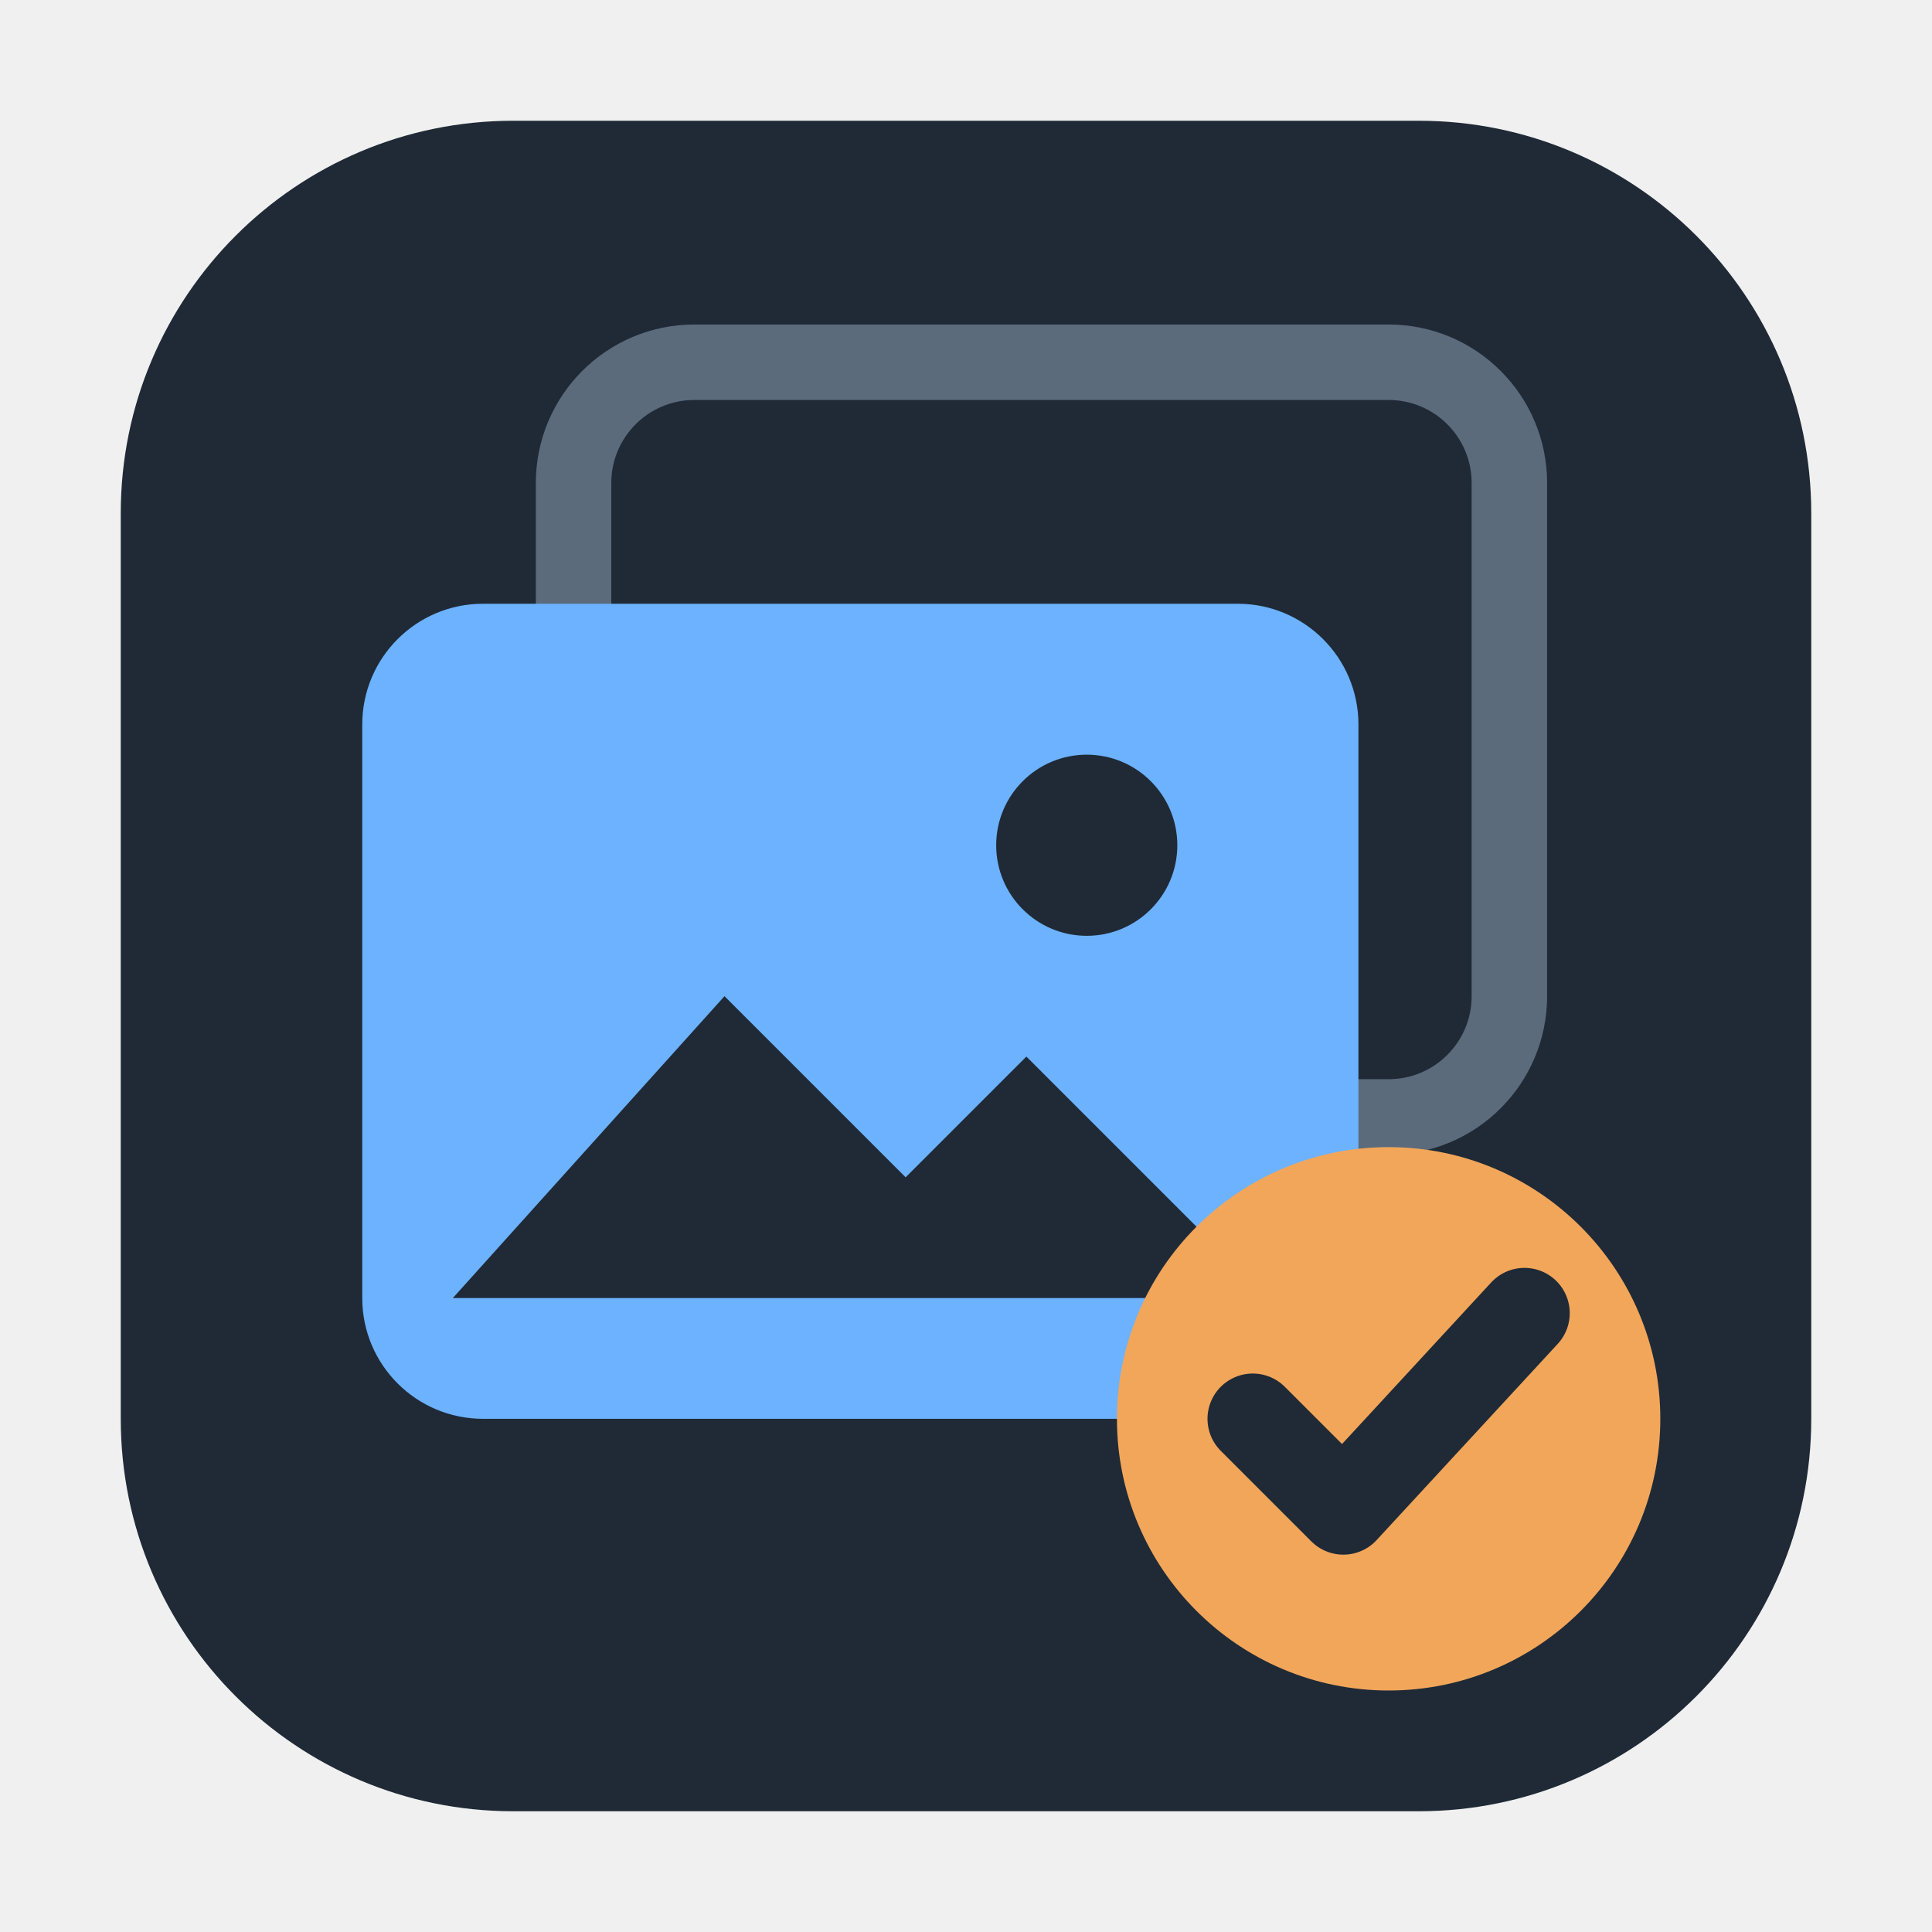
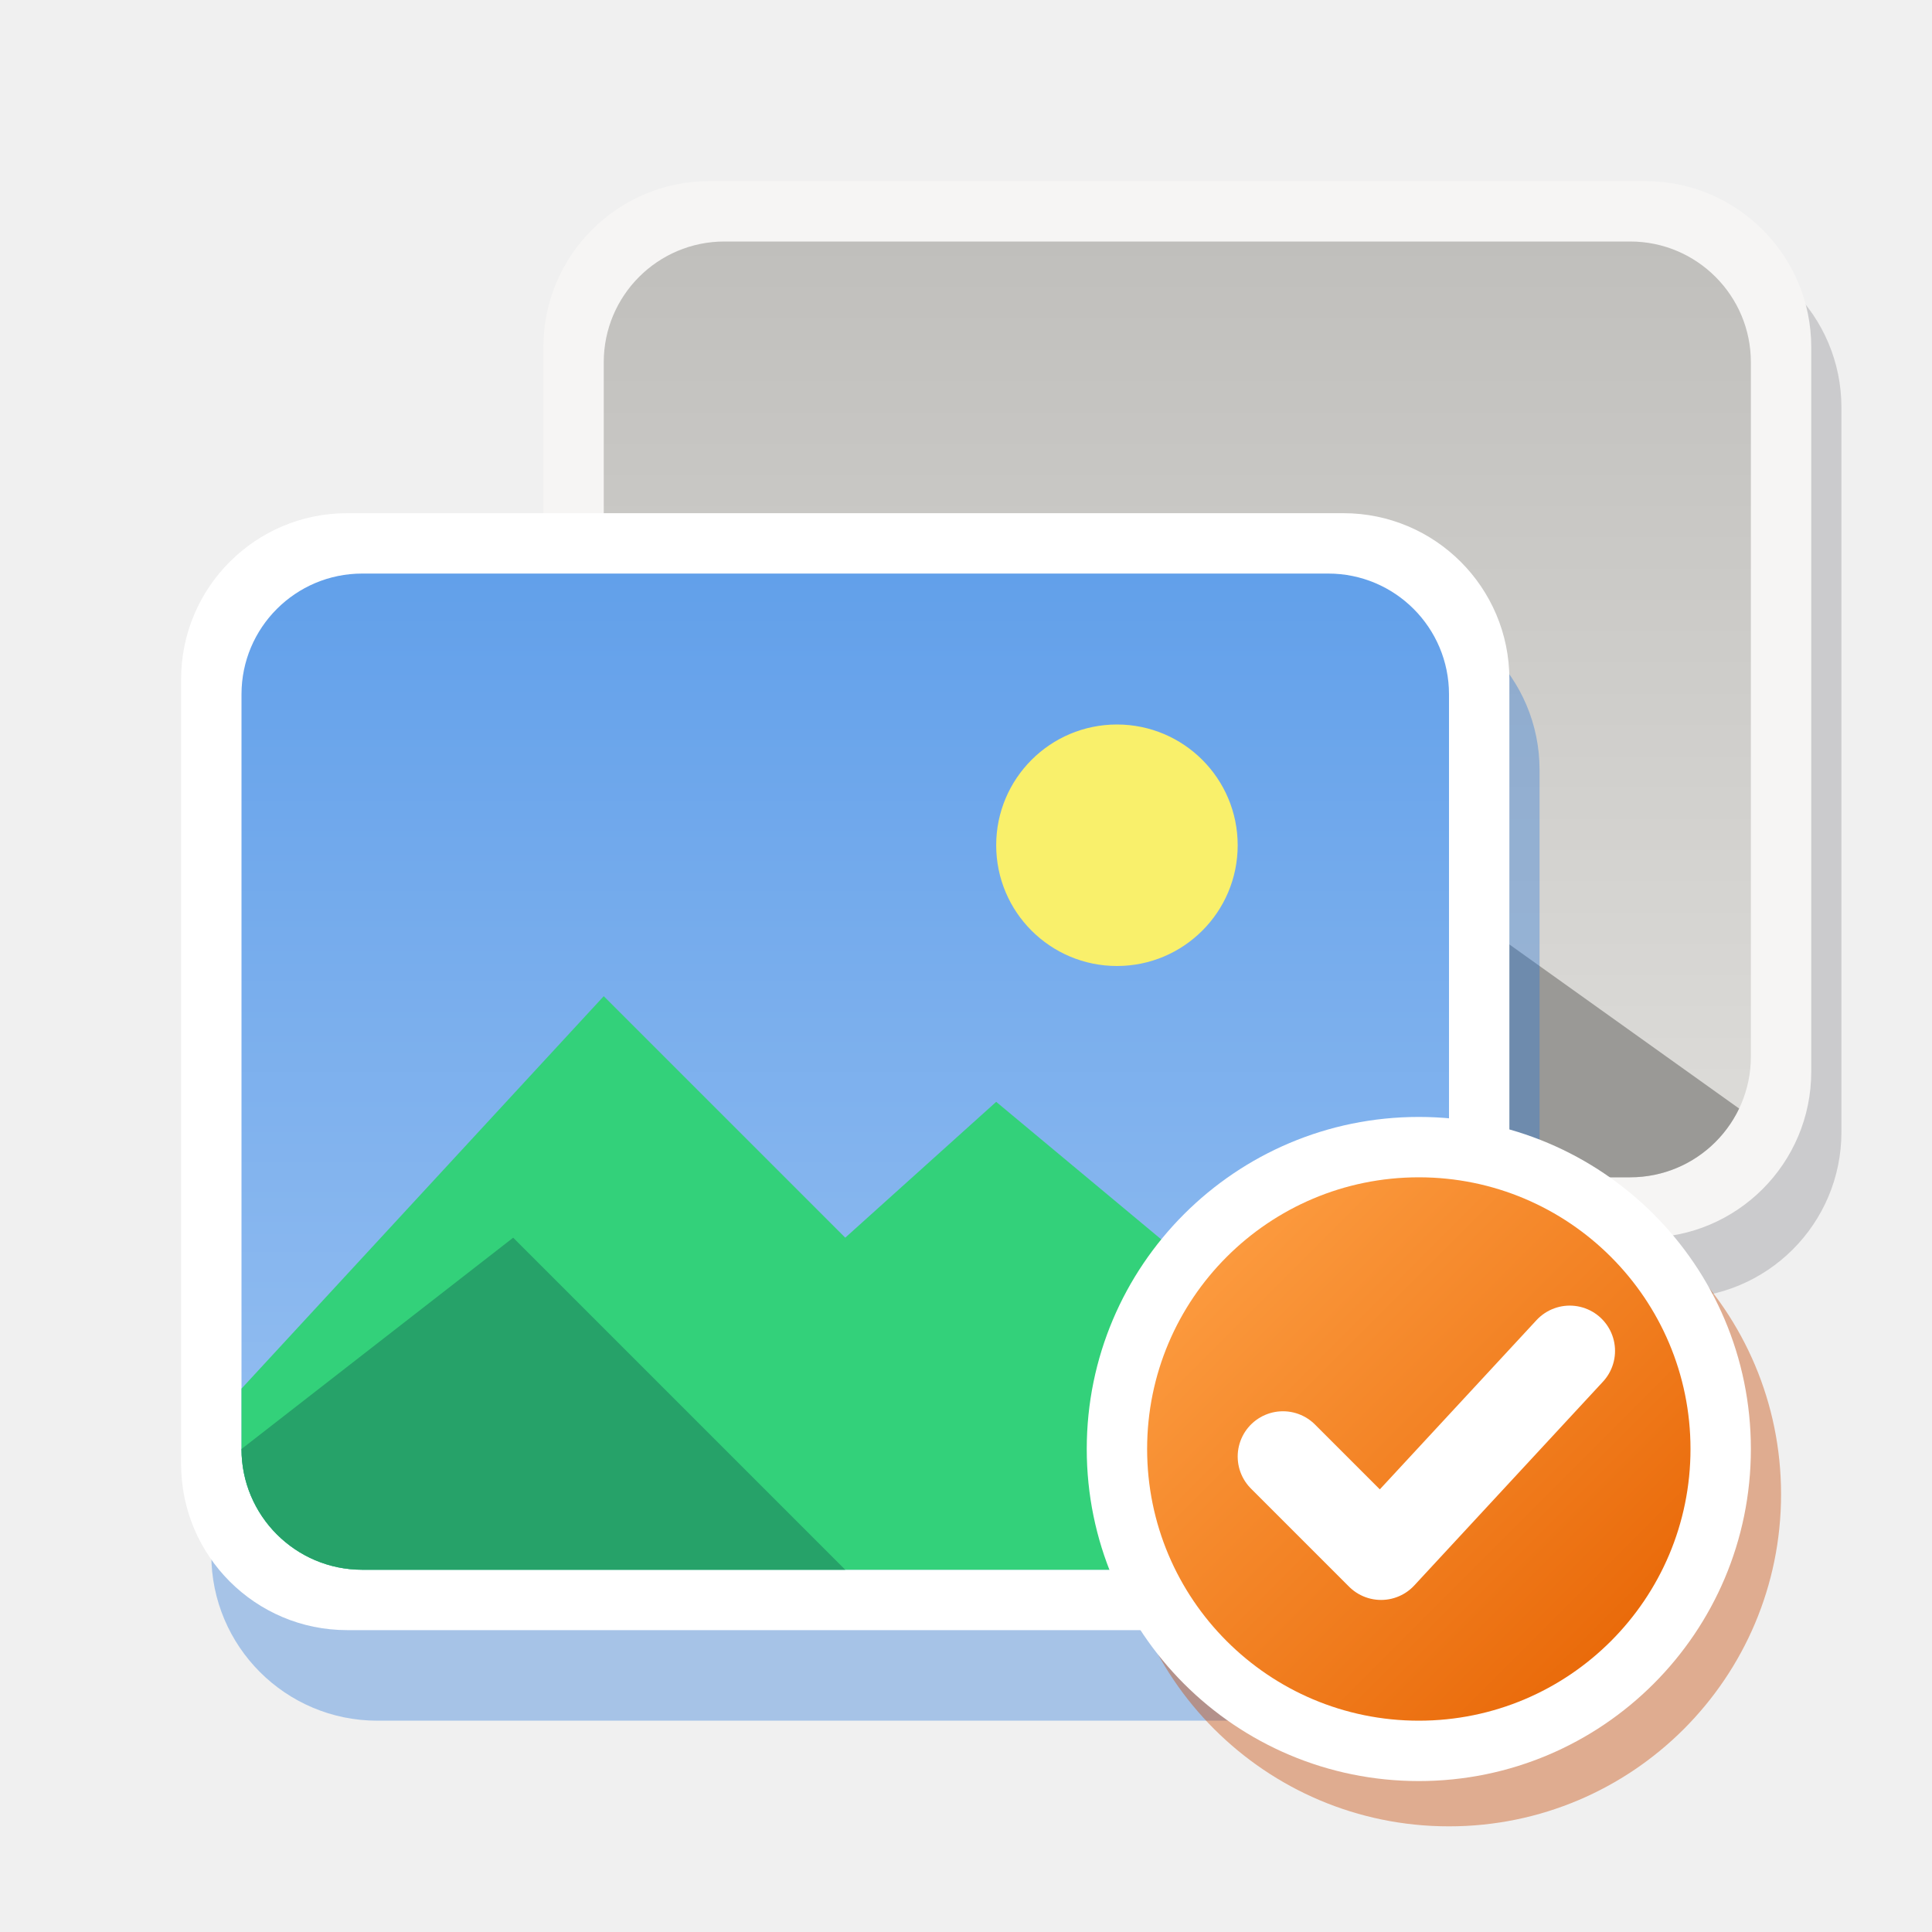
- <svg xmlns="http://www.w3.org/2000/svg" viewBox="0 0 128 128" width="128" height="128">
-   <rect x="8" y="8" width="112" height="112" rx="26" fill="#1F2A36" />
-   <rect x="38" y="24" width="62" height="50" rx="8" fill="none" stroke="#5B6B7C" stroke-width="5" />
-   <rect x="24" y="40" width="66" height="54" rx="8" fill="#6CB2FF" />
-   <path d="M30 86l18-20 12 12 8-8 16 16z" fill="#1F2A36" />
-   <circle cx="72" cy="56" r="6" fill="#1F2A36" />
-   <circle cx="92" cy="94" r="18" fill="#F2A65A" />
-   <path d="M83 94l6 6 12-13" fill="none" stroke="#1F2A36" stroke-width="6" stroke-linecap="round" stroke-linejoin="round" />
+ <svg xmlns="http://www.w3.org/2000/svg" width="128" height="128" viewBox="0 0 128 128">
+   <defs>
+     <linearGradient id="sky" x1="0" y1="0" x2="0" y2="1">
+       <stop offset="0" stop-color="#62a0ea" />
+       <stop offset="1" stop-color="#99c1f1" />
+     </linearGradient>
+     <linearGradient id="faded" x1="0" y1="0" x2="0" y2="1">
+       <stop offset="0" stop-color="#c0bfbc" />
+       <stop offset="1" stop-color="#deddda" />
+     </linearGradient>
+     <linearGradient id="badge" x1="0" y1="0" x2="1" y2="1">
+       <stop offset="0" stop-color="#ffa348" />
+       <stop offset="1" stop-color="#e66100" />
+     </linearGradient>
+     <clipPath id="back">
+       <rect x="40" y="16" width="76" height="62" rx="8" />
+     </clipPath>
+     <clipPath id="front">
+       <rect x="16" y="38" width="80" height="66" rx="8" />
+     </clipPath>
+   </defs>
+   <rect x="38" y="16" width="84" height="70" rx="11" fill="#77767b" opacity="0.3" />
+   <rect x="36" y="12" width="84" height="70" rx="11" fill="#f6f5f4" />
+   <g clip-path="url(#back)">
+     <rect x="40" y="16" width="76" height="62" fill="url(#faded)" />
+     <path d="M40 70 L62 48 L78 62 L88 54 L116 74 L116 78 L40 78 Z" fill="#9a9996" />
+   </g>
+   <rect x="14" y="40" width="88" height="74" rx="11" fill="#1c71d8" opacity="0.35" />
+   <rect x="12" y="34" width="88" height="74" rx="11" fill="#ffffff" />
+   <g clip-path="url(#front)">
+     <rect x="16" y="38" width="80" height="66" fill="url(#sky)" />
+     <circle cx="74" cy="56" r="8" fill="#f9f06b" />
+     <path d="M16 92 L40 66 L56 82 L66 73 L96 98 L96 104 L16 104 Z" fill="#33d17a" />
+     <path d="M16 104 L16 96 L34 82 L56 104 Z" fill="#26a269" />
+   </g>
+   <circle cx="96" cy="99" r="22" fill="#c64600" opacity="0.4" />
+   <circle cx="94" cy="96" r="22" fill="#ffffff" />
+   <circle cx="94" cy="96" r="18" fill="url(#badge)" />
+   <path d="M85 96.5 L91.5 103 L104 89.5" fill="none" stroke="#ffffff" stroke-width="6" stroke-linecap="round" stroke-linejoin="round" />
</svg>
